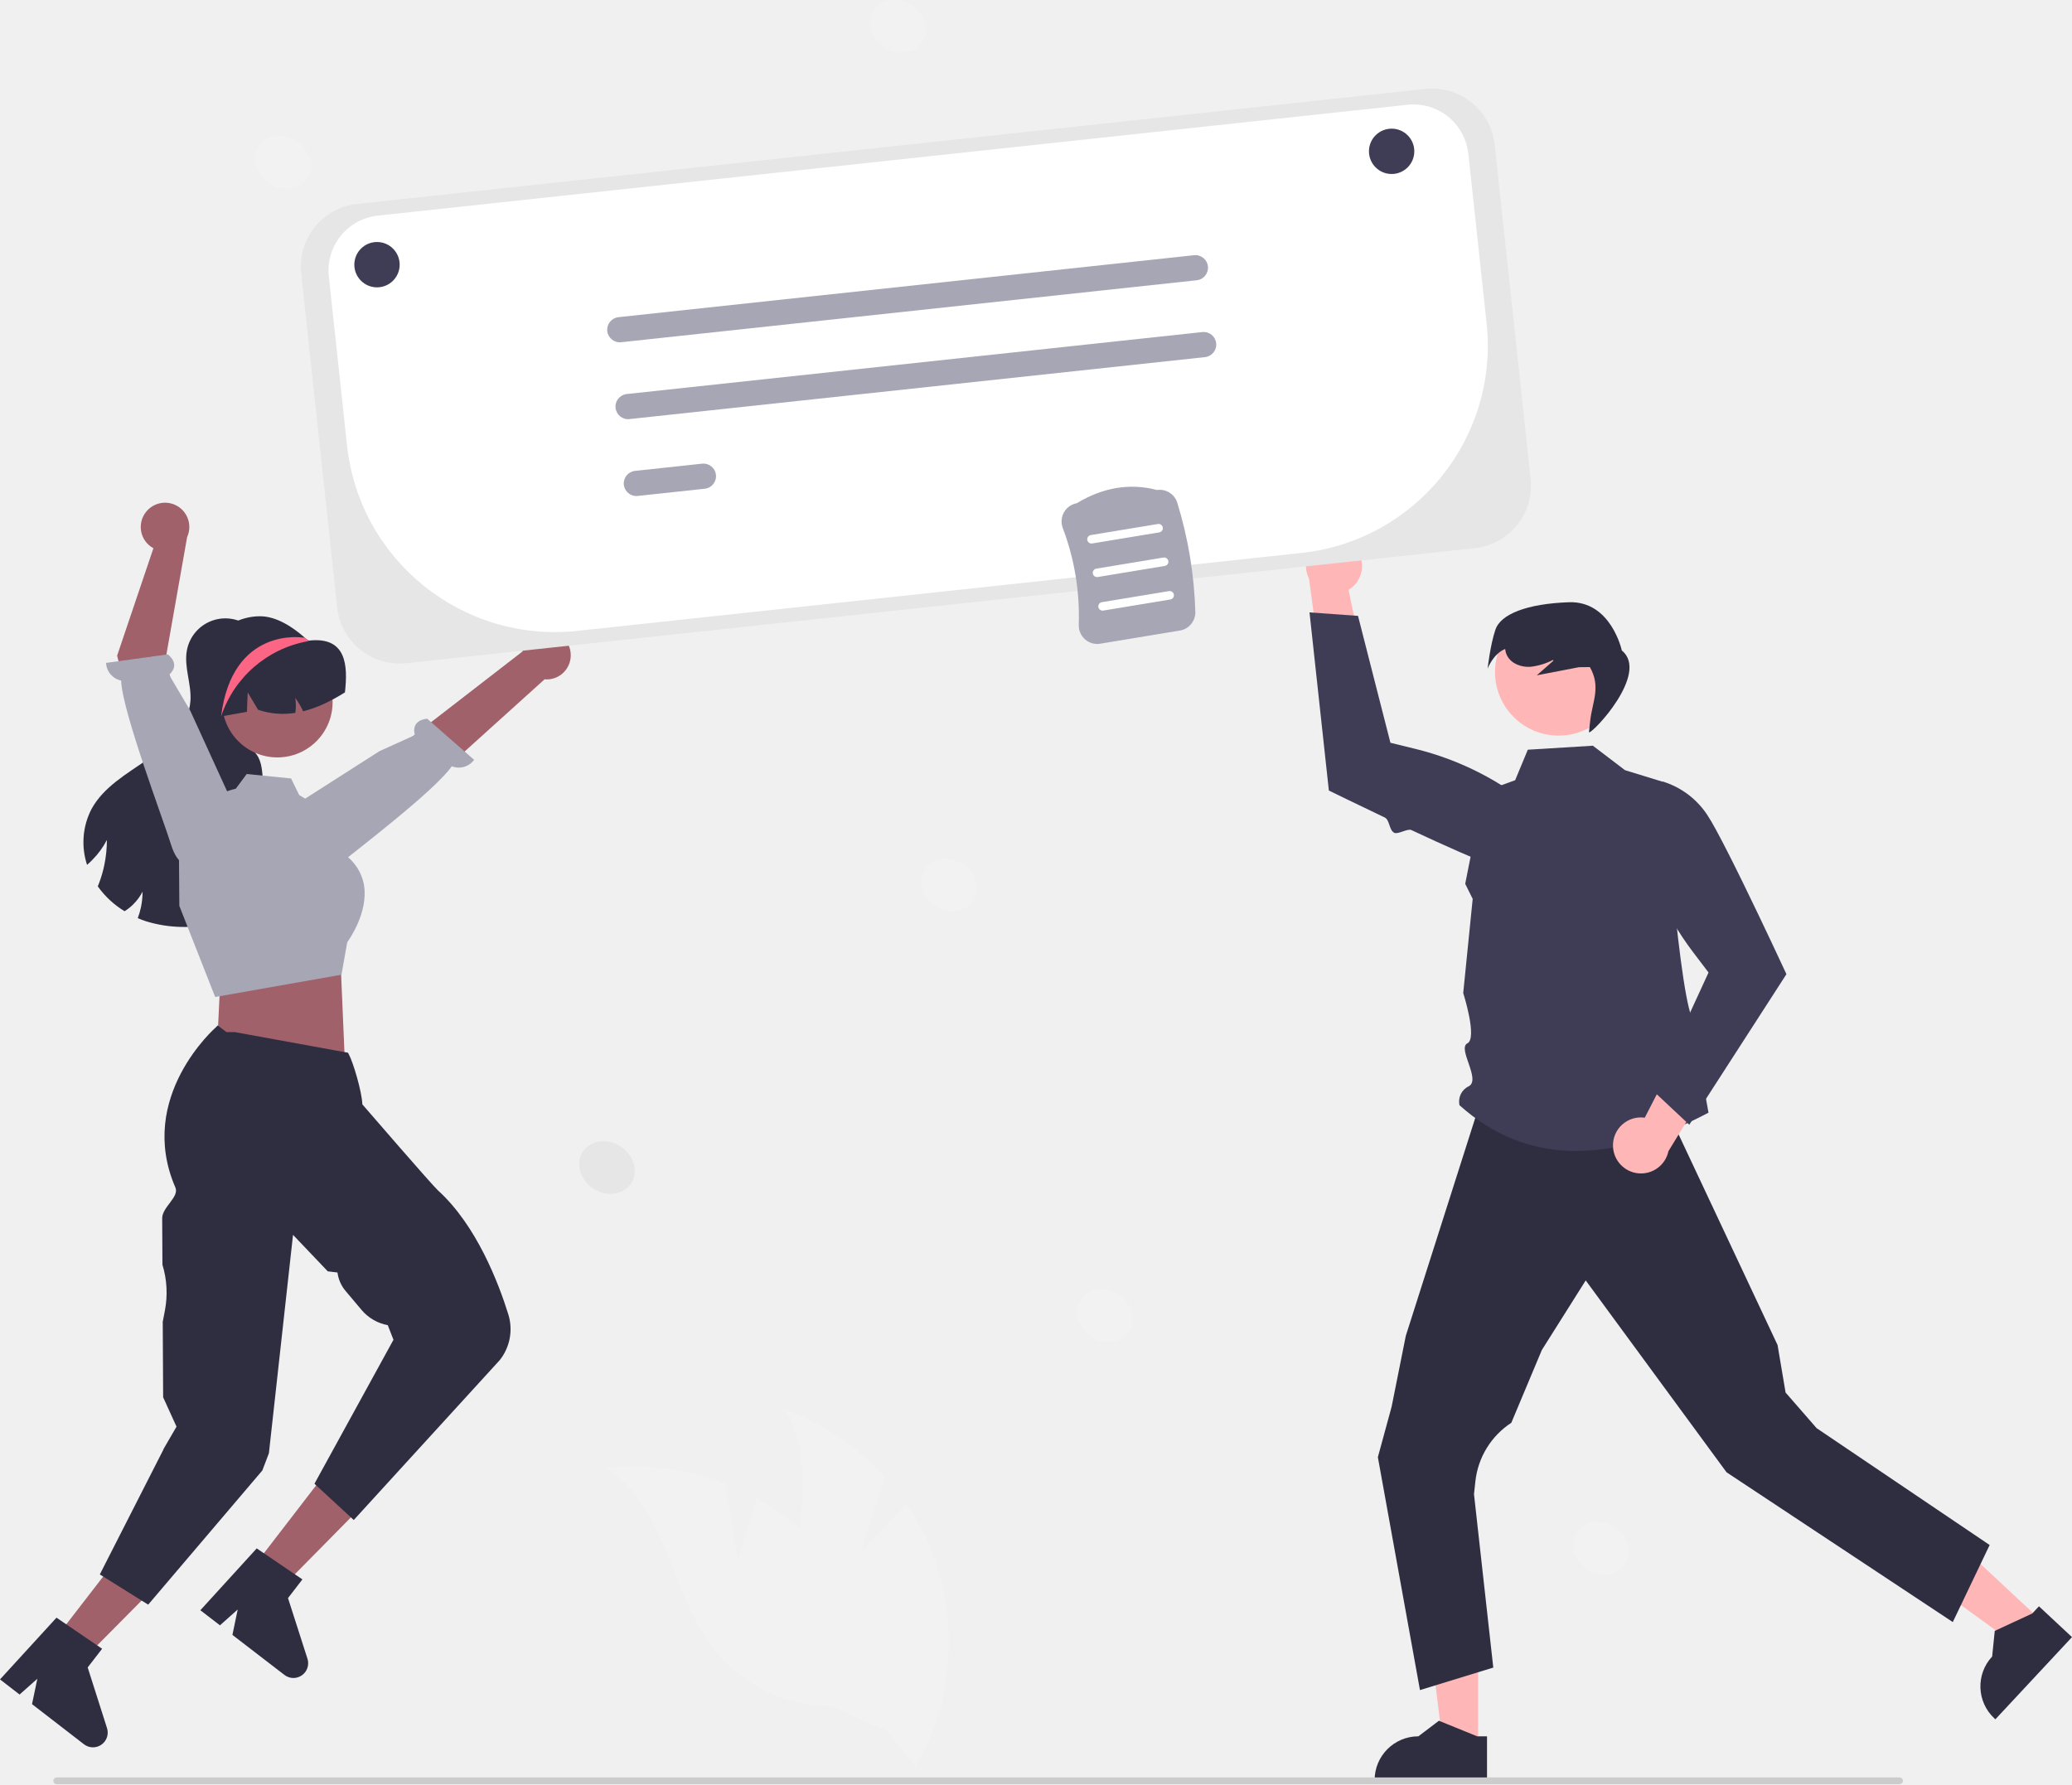
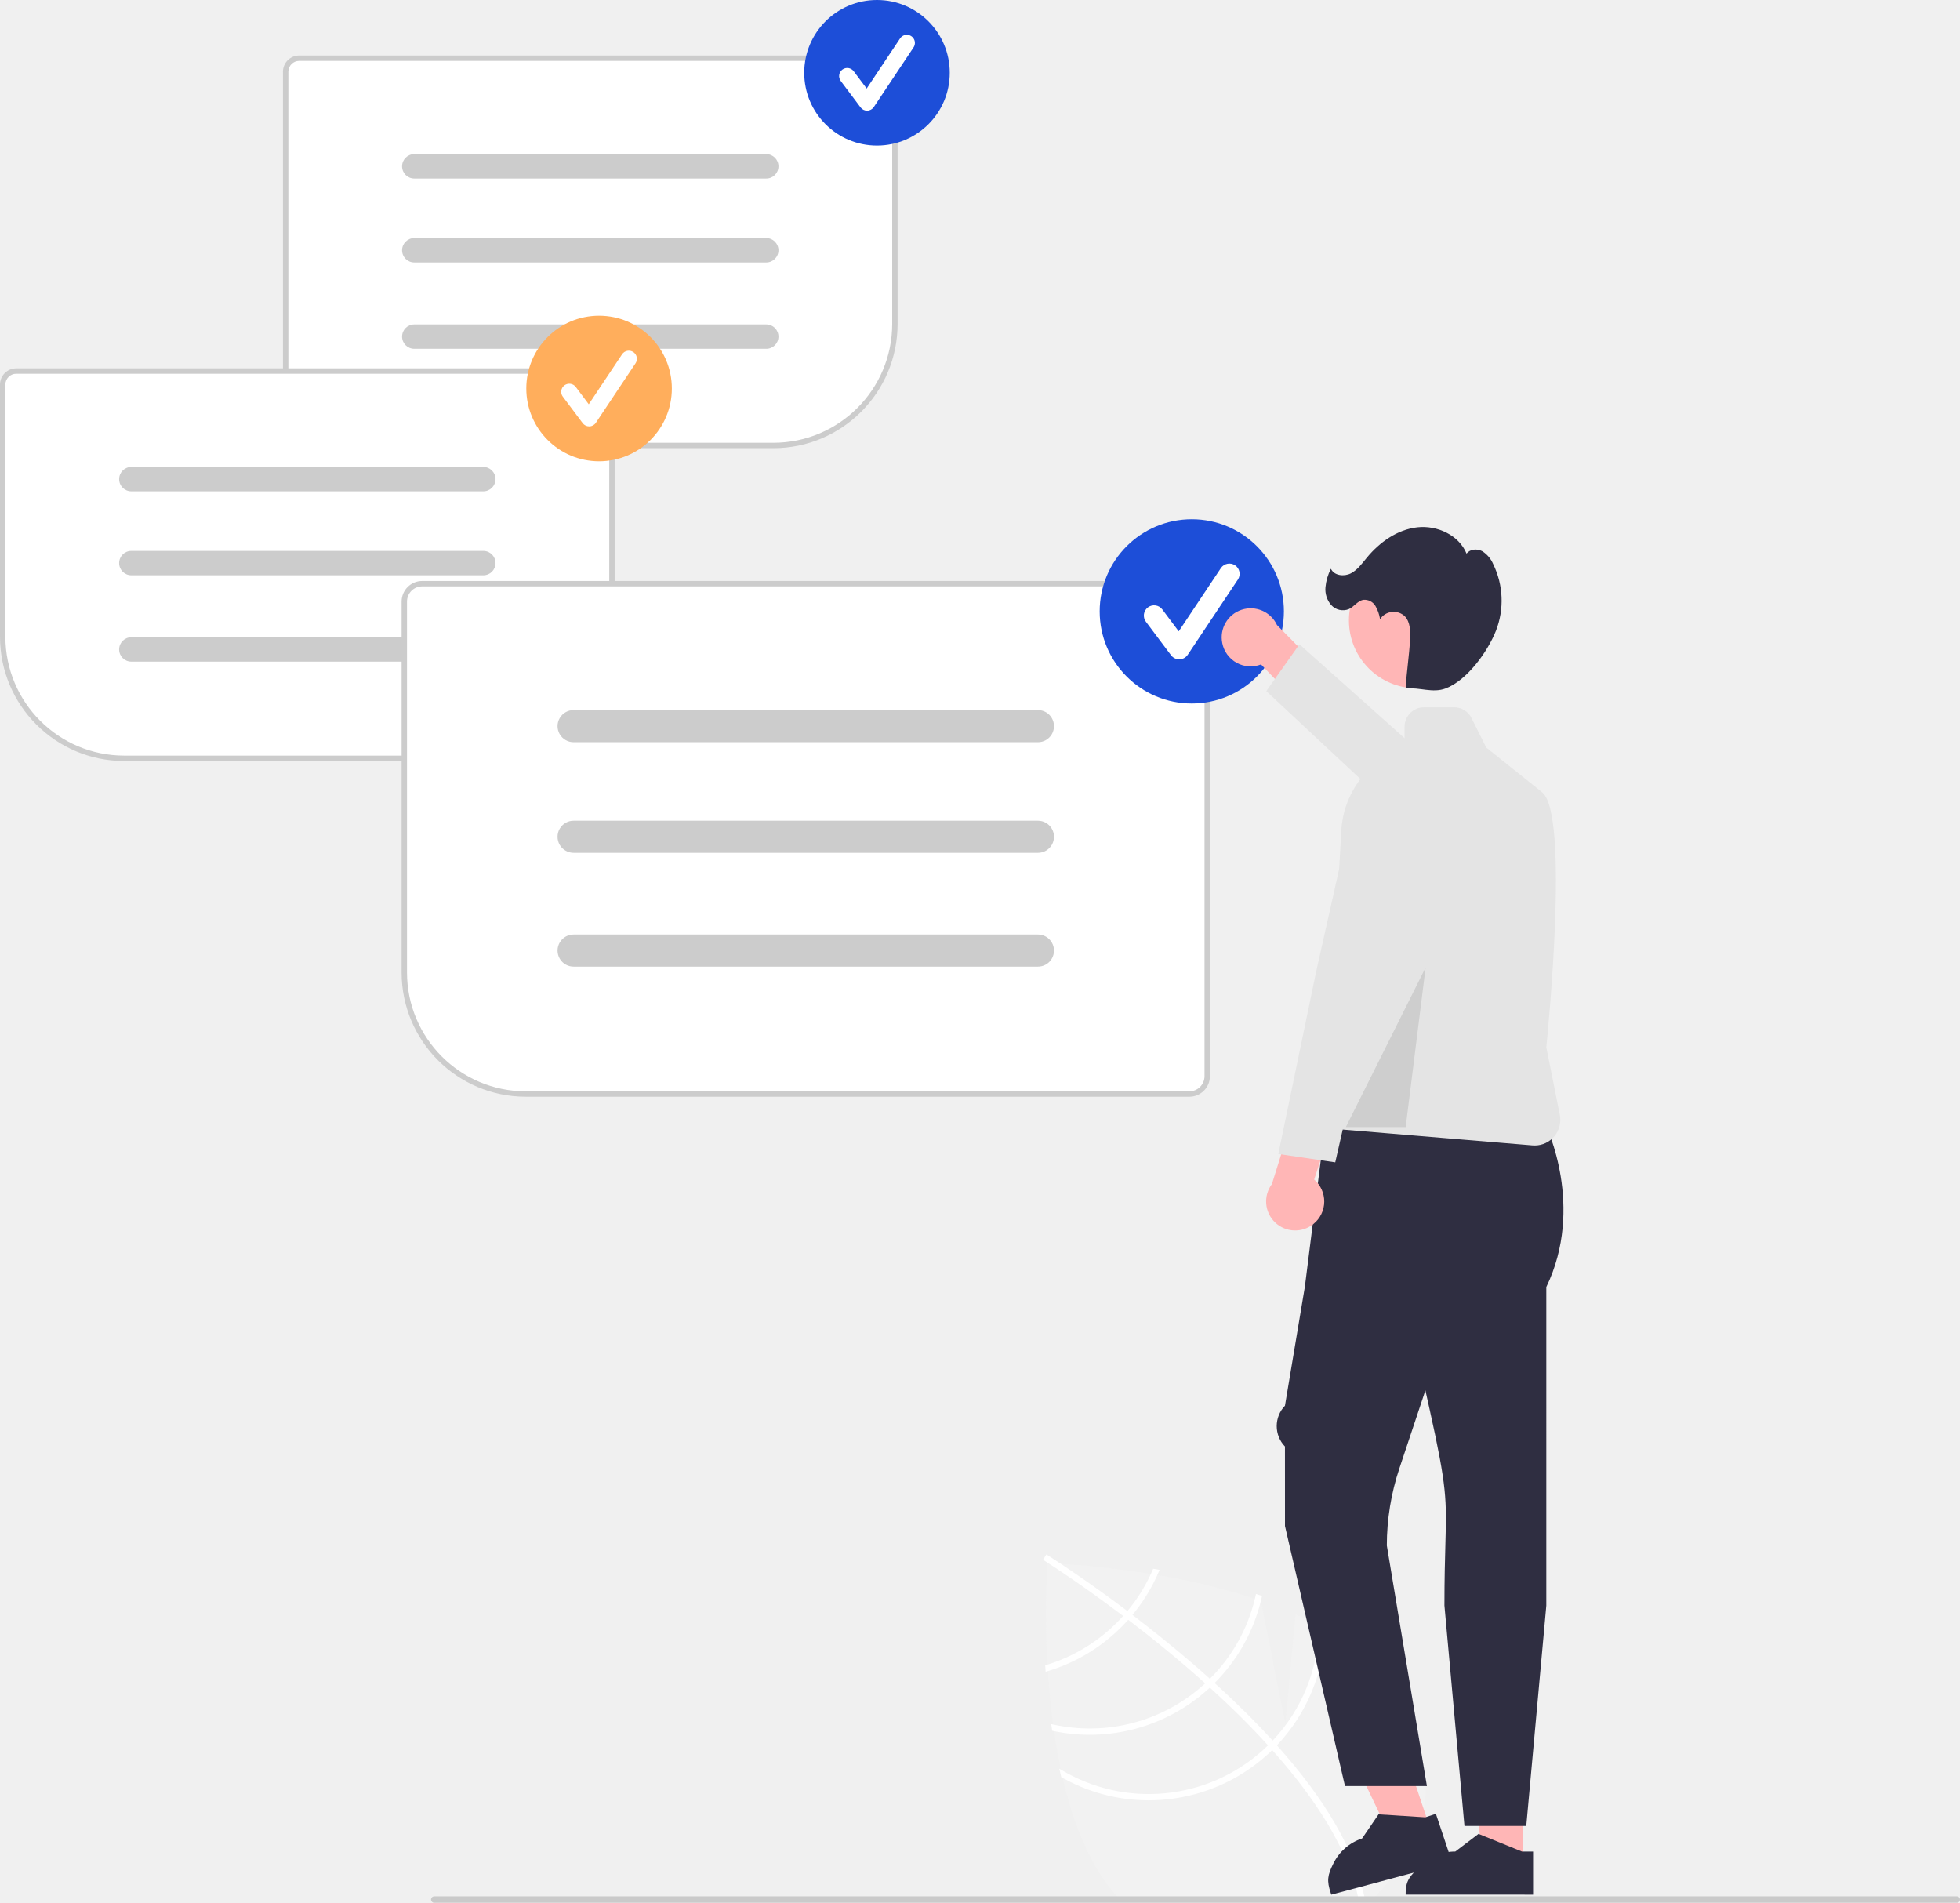
- <svg xmlns="http://www.w3.org/2000/svg" data-name="Layer 1" width="731.077" height="629.614" viewBox="0 0 731.077 629.614">
-   <path d="M538.567,682.174l7.985-26.005A87.77,87.77,0,0,0,511.468,632.663c13.124,21.743.407,50.108,5.706,74.946a52.794,52.794,0,0,0,28.277,35.978l12.117,15.014a88.466,88.466,0,0,0,6.502-73.787,85.453,85.453,0,0,0-9.894-19.018C546.976,674.261,538.567,682.174,538.567,682.174Z" transform="translate(-234.4615 -135.193)" fill="#f2f2f2" />
-   <path d="M494.662,685.496,490.211,658.66a87.77,87.77,0,0,0-41.885-5.392c21.444,13.608,22.711,44.667,38.532,64.535A52.794,52.794,0,0,0,528.213,737.394l17.541,8.034a88.466,88.466,0,0,0-27.088-68.942,85.453,85.453,0,0,0-17.337-12.609C498.659,674.664,494.662,685.496,494.662,685.496Z" transform="translate(-234.4615 -135.193)" fill="#f2f2f2" />
-   <polygon points="521.537 616.734 509.237 616.733 503.386 569.293 521.539 569.294 521.537 616.734" fill="#ffb6b6" />
-   <path d="M759.135,763.849l-39.658-.001v-.502a15.437,15.437,0,0,1,15.436-15.436h.001l7.244-5.496,13.516,5.497,3.462 0Z" transform="translate(-234.4615 -135.193)" fill="#2f2e41" />
-   <polygon points="720.217 571.872 711.831 580.869 673.137 552.804 685.514 539.526 720.217 571.872" fill="#ffb6b6" />
-   <path d="M965.538,712.899l-27.04,29.01-.367-.342a15.437,15.437,0,0,1-.768-21.816l.001-.001.919-9.046,13.236-6.14,2.36-2.532Z" transform="translate(-234.4615 -135.193)" fill="#2f2e41" />
-   <path d="M936.479,680.403l-13,27.189L843.65,654.738l-11.613-15.823-38.079-51.882-15.479,24.561-10.771,25.675,0,0a28.302,28.302,0,0,0-12.675,20.654l-.493,4.546,6.806,61.182-25.868,7.943-14.856-82.19,4.856-17.81,5-25,25.174-79h67.364l38.638,82.242,2.824,16.758,10.955,12.573Z" transform="translate(-234.4615 -135.193)" fill="#2f2e41" />
-   <path d="M796.483,398.341l11.34,8.635,13.676,4.203s5.654,79.528,10.748,84.623.5,5.231,1.524,11.849,3.512,20.184,3.512,20.184c-34.387,18.203-64.032,18.691-87.845-2.609a5.931,5.931,0,0,1,3.236-6.695c4.432-2.352-4.086-13.328-.464-15.163s-1.472-17.755-1.472-17.755l3.342-33.216-2.64-5.31,6.443-32.489,11.18-4.083,4.466-10.76Z" transform="translate(-234.4615 -135.193)" fill="#3f3d56" />
-   <path d="M803.587,539.69a9.83,9.83,0,0,1,11.207-10.08l15.982-31.064,8.904,15.82L823.139,541.439a9.884,9.884,0,0,1-19.551-1.749Z" transform="translate(-234.4615 -135.193)" fill="#ffb6b6" />
-   <path d="M830.502,532.091l34.278-53.127-.113-.244c-.129-.28-7.892-17.045-15.413-32.4-1.158-2.365-2.311-4.696-3.429-6.928q-.724-1.445-1.426-2.83c-3.159-6.228-5.919-11.375-7.566-13.82a29.015,29.015,0,0,0-15.375-11.664l-.159-.041-.151.063a14.724,14.724,0,0,0-8.763,16.198,104.296,104.296,0,0,0,19.353,43.755l5.557,7.325-19.312,41.985Z" transform="translate(-234.4615 -135.193)" fill="#3f3d56" />
-   <path d="M712.628,328.445a9.83,9.83,0,0,1-2.359,14.888l7.146,34.195-16.879-6.683-4.198-31.448A9.884,9.884,0,0,1,712.628,328.445Z" transform="translate(-234.4615 -135.193)" fill="#ffb6b6" />
-   <path d="M696.505,351.296l6.826,62.857.242.119c.199.098,8.847,4.339,19.461,9.391,1.791.852,1.534,4.543,3.405,5.426,1.289.608,4.693-1.597,5.996-.988,11.602,5.426,23.334,10.702,28.01,12.131a29.015,29.015,0,0,0,19.289-.621l.149-.068.078-.144a14.724,14.724,0,0,0-3.392-18.101A104.296,104.296,0,0,0,733.982,399.492l-8.929-2.191-11.436-44.776Z" transform="translate(-234.4615 -135.193)" fill="#3f3d56" />
-   <circle cx="549.931" cy="237.156" r="22.431" fill="#ffb6b6" />
-   <path d="M762.123,357.318c1.845-5.367,11.027-9.089,25.914-9.606S806.699,364.738,806.699,364.738c9.938,8.062-10.612,29.645-11.606,28.868l.447-4.055c.74-6.717,3.885-11.958-.115-18.958l-3.841.044q-7.441,1.431-14.882,2.862l5.873-5.171-.166-.256a22.726,22.726,0,0,1-8.017,2.434c-3.157.186-6.607-1.071-8.119-3.848a6.466,6.466,0,0,1-.725-2.46c-4.257,1.701-6.203,6.948-6.203,6.948S760.278,362.685,762.123,357.318Z" transform="translate(-234.4615 -135.193)" fill="#2f2e41" />
-   <path d="M324.835,358.664a12.015,12.015,0,0,0-.981-1.099c.085-.117.171-.245.256-.363Z" transform="translate(-234.4615 -135.193)" fill="#2f2e41" />
-   <path d="M329.197,448.88c-3.669,6.517-10.997,10.154-18.261,11.936a45.628,45.628,0,0,1-24.821-.48c-1.024-.331-2.048-.715-3.04-1.141a26.191,26.191,0,0,0,1.131-3.893,26.702,26.702,0,0,0,.555-5.45,17.207,17.207,0,0,1-3.104,4.277,15.695,15.695,0,0,1-3.253,2.613,31.947,31.947,0,0,1-9.44-8.768c.16-.395.32-.789.469-1.184a42.552,42.552,0,0,0,1.835-6.336,43.324,43.324,0,0,0,.907-8.864,27.851,27.851,0,0,1-5.056,6.954,22.669,22.669,0,0,1-1.941,1.845,25.523,25.523,0,0,1,1.536-19.637c4.224-7.808,12.416-12.448,19.711-17.493,7.306-5.045,14.613-11.872,15.231-20.735.416-5.984-2.357-11.978-1.248-17.866a13.804,13.804,0,0,1,23.445-7.093c-4.139,5.866-8.256,11.936-9.93,18.911-1.707,7.104-.309,15.434,5.291,20.138,1.92,1.621,4.277,2.773,5.76,4.8,1.973,2.688,1.984,6.272,2.304,9.578.64,6.432,2.741,12.618,3.872,18.986C332.291,436.336,332.355,443.237,329.197,448.88Z" transform="translate(-234.4615 -135.193)" fill="#2f2e41" />
-   <polygon points="19.519 578.195 29.254 585.716 62.898 551.747 48.53 540.646 19.519 578.195" fill="#a0616a" />
-   <path d="M254.395,706.039l16.098,10.972-5.094,6.593,6.823,21.409a5.204,5.204,0,0,1-8.141,5.699l-18.32-14.156,1.881-8.961-6.272,5.569-6.907-5.337Z" transform="translate(-234.4615 -135.193)" fill="#2f2e41" />
-   <path d="M303.369,377.614a23.236,23.236,0,1,0,39.966-16.117l-.112-.111c-.186-.195-.372-.39-.567-.576a.009.009,0,0,1-.009-.009c-.242-.223-.483-.446-.734-.66-4.09-3.588-9.837-7.482-15.702-7.482C313.375,352.659,303.369,364.778,303.369,377.614Z" transform="translate(-234.4615 -135.193)" fill="#2f2e41" />
-   <path d="M435.811,365.681a8.511,8.511,0,0,1-9.217,9.24l-57.538,51.951-9.902-15.638,59.672-46.149a8.557,8.557,0,0,1,16.985.596Z" transform="translate(-234.4615 -135.193)" fill="#a0616a" />
-   <path d="M344.465,442.554s2.141,3.954,9.454-2.151c5.854-4.888,33.903-26.107,39.945-34.803a6.686,6.686,0,0,0,7.872-2.286L385.18,388.814c-4.954.57-4.847,3.898-4.332,5.787l-12.489,5.658-32.25,20.61,6.756,18.854Z" transform="translate(-234.4615 -135.193)" fill="#a6a6b5" />
-   <polygon points="78.761 343.789 77.555 349.532 76.531 370.716 121.615 373.194 120.215 340.612 115.845 333.432 78.761 343.789" fill="#a0616a" />
-   <circle cx="97.868" cy="247.797" r="19.484" fill="#a0616a" />
-   <path d="M297.738,454.858l-.12-16.196a25.776,25.776,0,0,1,19.962-25.124l.074-.017,3.853-5.191,15.653,1.566,2.869,5.864,11.343,6.754,4.367,14.039a16.602,16.602,0,0,1,7.174,11.119c1.483,9.471-5.148,18.946-5.937,20.033l-2.032,11.446-44.21,7.801-.359.045Z" transform="translate(-234.4615 -135.193)" fill="#a6a6b5" />
-   <path d="M356.173,379.517a66.428,66.428,0,0,1-7.061,3.893,40.632,40.632,0,0,1-7.701,2.784,26.617,26.617,0,0,0-2.773-4.725,17.184,17.184,0,0,1,.021,5.28,27.507,27.507,0,0,1-13.13-1.077l-3.669-6.154-.277,6.869c-3.04.555-6.069,1.077-9.109,1.621-.181.021-.363.064-.533.096-1.888-8.512.789-17.887,6.741-23.562a21.445,21.445,0,0,1,22.527-4.373c.48.192.971.405,1.44.629a.01.01,0,0,0,.011.011c.277.139.512.469.821.437C356.791,359.762,357.218,370.087,356.173,379.517Z" transform="translate(-234.4615 -135.193)" fill="#2f2e41" />
-   <polygon points="89.297 553.071 99.047 560.572 132.623 526.535 118.233 515.464 89.297 553.071" fill="#a0616a" />
-   <path d="M325.042,681.594,341.162,692.533l-5.081,6.603,6.866,21.395a5.204,5.204,0,0,1-8.129,5.715l-18.349-14.119,1.863-8.965-6.261,5.581-6.918-5.323Z" transform="translate(-234.4615 -135.193)" fill="#2f2e41" />
-   <path d="M292.12,646.722l-0-.127,4.621-7.963-4.718-10.365-.142-26.631.765-3.998a33.632,33.632,0,0,0-.872-16.158l0,0-.086-16.21c-.166-4.061,6.125-7.632,4.658-11.018-13.866-31.999,14.16-56.41,14.349-56.606l.573-.595,3.107,2.354,2.958.004,39.912,7.273.288.537c1.57,2.944,4.599,13.093,4.779,17.686,1.989,2.303,24.647,28.521,26.661,30.343,13.611,12.315,21.404,32.698,24.837,43.753a17.555,17.555,0,0,1-3.006,16.143L359.276,671.582l-13.866-12.8,27.881-50.805-2.01-5.155a15.843,15.843,0,0,1-9.237-5.366l-5.646-6.701a12.529,12.529,0,0,1-2.86-6.517l-3.424-.412L337.851,570.95l-8.508,77.052-2.313,6.087-40.284,47.359L269.679,690.781Z" transform="translate(-234.4615 -135.193)" fill="#2f2e41" />
-   <path d="M285.968,315.87a8.511,8.511,0,0,0,2.623,12.785l-12.809,37.922,10.46,40.187,16.866-7.625-10.408-30.312,7.787-44.122a8.557,8.557,0,0,0-14.519-8.835Z" transform="translate(-234.4615 -135.193)" fill="#a0616a" />
-   <path d="M301.407,439.876s-3.961,2.127-6.716-6.992c-2.206-7.301-17.216-46.94-17.486-57.526a6.686,6.686,0,0,1-5.321-6.236l21.8-3.017c3.825,3.198,1.908,5.92.439,7.215l7.425,12.577,15.519,33.953L304.297,438.389Z" transform="translate(-234.4615 -135.193)" fill="#a6a6b5" />
-   <path d="M312.468,388.005A39.634,39.634,0,0,1,342.982,361.488c.028-.009.121-.046.242-.102.074-.047.167-.093.26-.139-.279-.158-.548-.297-.827-.437a.009.009,0,0,1-.009-.009c-.242-.223-.483-.446-.734-.66l-.706.028S316.381,356.237,312.468,388.005Z" transform="translate(-234.4615 -135.193)" fill="#fd6584" />
-   <ellipse cx="624.318" cy="599.483" rx="8.857" ry="10.195" transform="translate(-455.0757 652.0179) rotate(-56.36398)" fill="#f2f2f2" />
-   <ellipse cx="569.318" cy="447.483" rx="8.857" ry="10.195" transform="translate(-353.0592 538.4215) rotate(-56.36398)" fill="#f2f2f2" />
-   <ellipse cx="799.318" cy="681.483" rx="8.857" ry="10.195" transform="translate(-445.2818 834.2972) rotate(-56.36398)" fill="#f2f2f2" />
-   <ellipse cx="334.318" cy="192.483" rx="8.857" ry="10.195" transform="translate(-245.583 229.0152) rotate(-56.36398)" fill="#f2f2f2" />
-   <ellipse cx="551.318" cy="144.483" rx="8.857" ry="10.195" transform="translate(-108.8191 388.2715) rotate(-56.36398)" fill="#f2f2f2" />
-   <ellipse cx="448.618" cy="547.197" rx="8.857" ry="10.195" transform="translate(-489.9215 482.4108) rotate(-56.36398)" fill="#e6e6e6" />
-   <path d="M904.729,764.807h-650.294a1.191,1.191,0,0,1,0-2.381h650.294a1.191,1.191,0,0,1,0,2.381Z" transform="translate(-234.4615 -135.193)" fill="#ccc" />
-   <path d="M375.47,369.355a22.24,22.24,0,0,1-22.045-19.831L340.73,231.618a22.23,22.23,0,0,1,19.701-24.455l376.954-40.588a22.23,22.23,0,0,1,24.456,19.7L774.536,304.181a22.231,22.231,0,0,1-19.701,24.456l-.054-.497.054.497L377.881,369.225A22.494,22.494,0,0,1,375.47,369.355Z" transform="translate(-234.4615 -135.193)" fill="#e6e6e6" />
-   <path d="M733.233,172.048a19.852,19.852,0,0,0-2.12.114L367.749,211.287a19.459,19.459,0,0,0-17.264,21.431l6.419,59.615a73.811,73.811,0,0,0,81.29,65.486L693.699,330.308A73.587,73.587,0,0,0,758.986,249.265l-6.443-59.838a19.463,19.463,0,0,0-19.31-17.378Z" transform="translate(-234.4615 -135.193)" fill="#fff" />
-   <path d="M656.714,234.09l-203.088,21.867a4.444,4.444,0,1,1-.952-8.838l203.088-21.867a4.444,4.444,0,1,1,.952,8.838Z" transform="translate(-234.4615 -135.193)" fill="#a6a6b5" />
-   <path d="M659.634,261.213l-203.088,21.867a4.444,4.444,0,0,1-.952-8.838l203.088-21.867a4.444,4.444,0,0,1,.952,8.838Z" transform="translate(-234.4615 -135.193)" fill="#a6a6b5" />
-   <path d="M483.133,307.654l-23.667,2.548a4.444,4.444,0,0,1-.952-8.838l23.667-2.548a4.444,4.444,0,1,1,.952,8.838Z" transform="translate(-234.4615 -135.193)" fill="#a6a6b5" />
-   <circle cx="133.018" cy="93.4" r="8" fill="#3f3d56" />
-   <circle cx="491.018" cy="53.4" r="8" fill="#3f3d56" />
-   <path d="M617.323,360.829a6.587,6.587,0,0,1-2.236-5.196,87.659,87.659,0,0,0-5.63-34.077,6.587,6.587,0,0,1,.446-5.639,6.439,6.439,0,0,1,4.449-3.13c9.299-5.611,18.831-7.187,28.338-4.681a6.515,6.515,0,0,1,7.163,4.491,144.983,144.983,0,0,1,6.365,38.525,6.514,6.514,0,0,1-5.446,6.575l-28.133,4.648A6.438,6.438,0,0,1,617.323,360.829Z" transform="translate(-234.4615 -135.193)" fill="#a6a6b5" />
-   <path d="M619.821,326.974l23.679-3.912a1.5,1.5,0,1,0-.489-2.96l-23.679,3.912a1.5,1.5,0,0,0,.489,2.96Z" transform="translate(-234.4615 -135.193)" fill="#fff" />
-   <path d="M621.777,338.813l23.679-3.912a1.5,1.5,0,0,0-.489-2.96l-23.679,3.912a1.5,1.5,0,1,0,.489,2.96Z" transform="translate(-234.4615 -135.193)" fill="#fff" />
-   <path d="M623.733,350.653l23.679-3.912a1.5,1.5,0,0,0-.489-2.96l-23.679,3.912a1.5,1.5,0,1,0,.489,2.96Z" transform="translate(-234.4615 -135.193)" fill="#fff" />
+ <svg xmlns="http://www.w3.org/2000/svg" data-name="Layer 1" width="726.423" height="705.12" viewBox="0 0 726.423 705.12">
+   <path d="M745.618,799.922c-.76.8-1.55,1.59-2.35,2.38H652.047c-.75-.77-1.49-1.56-2.23-2.38-.03-.03-.06-.07-.09-.1-9.91-10.98-16.15-26.94-20.04-43.77-.25-1.02-.47-2.05-.69-3.09-1.02-4.73-1.85-9.51-2.53-14.25-.12-.82-.24-1.64-.34-2.46-.92-6.81-1.54-13.51-1.94-19.8-.05-.81-.1-1.6-.15-2.39a324.829,324.829,0,0,1-.02-37.6s.12,0,.35.01c.67.03,2.28.1,4.65.24,6.53.4,18.85,1.4,33.34,3.76.79.13,1.59.27,2.39.41a252.149,252.149,0,0,1,36.17,8.76c.74.25,1.47.5,2.21.75l.01.05,9.07,45.51,3.76-40.51c2.99,1.35,5.9,2.79,8.69,4.33.78.43,1.54.86,2.29,1.3a72.111,72.111,0,0,1,17.17,13.54C773.868,747.582,767.497,777.052,745.618,799.922Z" transform="translate(-235.8247 -97.18208)" fill="#f2f2f2" />
+   <path d="M707.497,742.215l1.581,1.752c18.279,20.458,29.188,39.448,32.549,56.719.053.251.09.501.144.752l-1.169.222-1.127.199c-3.43-18.83-16.201-38.296-32.14-56.144-.508-.58-1.024-1.169-1.557-1.742-6.814-7.496-14.14-14.687-21.548-21.411-.569-.525-1.154-1.052-1.739-1.578-9.824-8.825-19.707-16.808-28.521-23.538-.621-.478-1.25-.949-1.872-1.411-14.965-11.329-26.577-18.839-29.165-20.485-.312-.206-.489-.315-.529-.341l.613-.978.001-.017.621-.986c.04.027.634.388,1.706,1.088,4.028,2.597,14.856,9.744,28.326,19.905.605.461,1.235.932,1.855,1.41,7.158,5.454,14.988,11.703,22.894,18.543q2.983,2.572,5.818,5.137c.594.518,1.179,1.045,1.748,1.57Q698,731.781,707.497,742.215Z" transform="translate(-235.8247 -97.18208)" fill="#fff" />
+   <path d="M663.218,678.532c-.27.65-.56,1.3-.86,1.94a62.382,62.382,0,0,1-8.69,13.75c-.51.6-1.03,1.21-1.57,1.81q-2.19,2.415-4.66,4.67a62.595,62.595,0,0,1-23.4,13.36c-.28.09-.55.18-.83.26.05.79.1,1.57.15,2.38.28-.08.55-.16.83-.25a64.849,64.849,0,0,0,24.81-14.02,66.938,66.938,0,0,0,4.97-4.99c.54-.59,1.06-1.2,1.56-1.81a64.419,64.419,0,0,0,9.22-14.75c.28-.64.56-1.28.83-1.93C664.778,678.812,663.988,678.672,663.218,678.532Z" transform="translate(-235.8247 -97.18208)" fill="#fff" />
+   <path d="M701.328,687.872c-.12.59-.26,1.18-.41,1.77a62.564,62.564,0,0,1-16.68,29.67c-.57.57-1.15,1.13-1.75,1.67-.17.17-.36.35-.54.51a63.024,63.024,0,0,1-55.82,14.76c-.23-.04-.47-.1-.7-.15.12.82.23,1.65.36,2.47.23.05.45.1.68.14a65.359,65.359,0,0,0,57.04-15.49c.24-.22.49-.43.72-.66.6-.56,1.18-1.12,1.76-1.68a65.028,65.028,0,0,0,17.15-30.44q.225-.9.42-1.8C702.817,688.382,702.078,688.122,701.328,687.872Z" transform="translate(-235.8247 -97.18208)" fill="#fff" />
+   <path d="M724.658,698.082c.01.56.01,1.13,0,1.69a62.703,62.703,0,0,1-17.16,42.44c-.56.6-1.14,1.18-1.72,1.76-.63.61-1.26,1.22-1.91,1.8a63.162,63.162,0,0,1-74.87,7.19,6.713,6.713,0,0,1-.58-.34c.24,1.06.48,2.1.74,3.14.18.1.35.2.53.29a65.505,65.505,0,0,0,75.74-8.54c.65-.59,1.3-1.18,1.91-1.8.6-.57,1.17-1.15,1.74-1.75a65.251,65.251,0,0,0,17.87-42.89q.03-.81.03-1.62C726.218,698.982,725.437,698.532,724.658,698.082Z" transform="translate(-235.8247 -97.18208)" fill="#fff" />
+   <path d="M522.492,262.76H346.707a5.524,5.524,0,0,1-5.518-5.518V123.768a5.524,5.524,0,0,1,5.518-5.518H562.475a5.524,5.524,0,0,1,5.518,5.518v93.493A45.551,45.551,0,0,1,522.492,262.76Z" transform="translate(-235.8247 -97.18208)" fill="#fff" />
+   <path d="M522.492,263.26H346.707a6.025,6.025,0,0,1-6.018-6.018V123.768a6.025,6.025,0,0,1,6.018-6.018H562.475a6.024,6.024,0,0,1,6.018,6.018v93.493A46.052,46.052,0,0,1,522.492,263.26ZM346.707,119.75a4.023,4.023,0,0,0-4.018,4.018v133.475a4.022,4.022,0,0,0,4.018,4.018H522.492a44.05,44.05,0,0,0,44-44V123.768a4.023,4.023,0,0,0-4.018-4.018Z" transform="translate(-235.8247 -97.18208)" fill="#ccc" />
+   <path d="M519.823,163.327H389.358a4.516,4.516,0,0,1,0-9.032H519.823a4.516,4.516,0,0,1,0,9.032Z" transform="translate(-235.8247 -97.18208)" fill="#ccc" />
+   <path d="M519.823,194.437H389.358a4.516,4.516,0,0,1,0-9.032H519.823a4.516,4.516,0,1,1,0,9.032Z" transform="translate(-235.8247 -97.18208)" fill="#ccc" />
+   <path d="M519.823,226.437H389.358a4.516,4.516,0,0,1,0-9.032H519.823a4.516,4.516,0,1,1,0,9.032Z" transform="translate(-235.8247 -97.18208)" fill="#ccc" />
+   <circle cx="325.03" cy="26.968" r="26.969" fill="#1d4ed8" />
+   <path d="M557.176,138.186a2.999,2.999,0,0,1-2.4-1.2l-7.357-9.81a3,3,0,1,1,4.8-3.6l4.813,6.417,12.363-18.544a3,3,0,1,1,4.992,3.328L559.672,136.851a3.001,3.001,0,0,1-2.413,1.335C557.231,138.186,557.203,138.186,557.176,138.186Z" transform="translate(-235.8247 -97.18208)" fill="#fff" />
+   <path d="M457.61,378.689H281.825a45.551,45.551,0,0,1-45.5-45.5V239.696a5.525,5.525,0,0,1,5.518-5.518H457.61a5.525,5.525,0,0,1,5.518,5.518v133.475A5.525,5.525,0,0,1,457.61,378.689Z" transform="translate(-235.8247 -97.18208)" fill="#fff" />
+   <path d="M457.61,379.189H281.825a46.052,46.052,0,0,1-46-46V239.696a6.025,6.025,0,0,1,6.018-6.018H457.61a6.025,6.025,0,0,1,6.018,6.018v133.475A6.025,6.025,0,0,1,457.61,379.189ZM241.843,235.678a4.023,4.023,0,0,0-4.018,4.018v93.493a44.05,44.05,0,0,0,44,44H457.61a4.023,4.023,0,0,0,4.018-4.018V239.696a4.023,4.023,0,0,0-4.018-4.018Z" transform="translate(-235.8247 -97.18208)" fill="#ccc" />
+   <path d="M414.959,279.255H284.494a4.516,4.516,0,1,1,0-9.032H414.959a4.516,4.516,0,1,1,0,9.032Z" transform="translate(-235.8247 -97.18208)" fill="#ccc" />
+   <path d="M414.959,310.366H284.494a4.516,4.516,0,0,1,0-9.032H414.959a4.516,4.516,0,1,1,0,9.032Z" transform="translate(-235.8247 -97.18208)" fill="#ccc" />
+   <path d="M414.959,342.366H284.494a4.516,4.516,0,0,1,0-9.032H414.959a4.516,4.516,0,1,1,0,9.032Z" transform="translate(-235.8247 -97.18208)" fill="#ccc" />
+   <circle cx="222.03" cy="143.969" r="26.969" fill="#ffae5c" />
+   <path d="M454.176,255.186a2.999,2.999,0,0,1-2.4-1.2l-7.357-9.81a3,3,0,1,1,4.8-3.6l4.813,6.417,12.363-18.544a3,3,0,0,1,4.992,3.328L456.672,253.851a3.001,3.001,0,0,1-2.413,1.335C454.231,255.186,454.203,255.186,454.176,255.186Z" transform="translate(-235.8247 -97.18208)" fill="#fff" />
+   <path d="M676.635,503.103H430.671a45.551,45.551,0,0,1-45.5-45.5V320.089a7.121,7.121,0,0,1,7.113-7.113H676.635a7.121,7.121,0,0,1,7.112,7.113V495.989A7.121,7.121,0,0,1,676.635,503.103Z" transform="translate(-235.8247 -97.18208)" fill="#fff" />
+   <path d="M676.635,503.603H430.671a46.052,46.052,0,0,1-46-46V320.089a7.621,7.621,0,0,1,7.613-7.613H676.635a7.621,7.621,0,0,1,7.612,7.613V495.989A7.621,7.621,0,0,1,676.635,503.603ZM392.284,314.476a5.619,5.619,0,0,0-5.613,5.613V457.603a44.05,44.05,0,0,0,44,44H676.635a5.619,5.619,0,0,0,5.612-5.613V320.089a5.619,5.619,0,0,0-5.612-5.613Z" transform="translate(-235.8247 -97.18208)" fill="#ccc" />
+   <path d="M620.426,372.222H448.492a5.952,5.952,0,1,1,0-11.903H620.426a5.952,5.952,0,1,1,0,11.903Z" transform="translate(-235.8247 -97.18208)" fill="#ccc" />
+   <path d="M620.426,413.221H448.492a5.952,5.952,0,1,1,0-11.903H620.426a5.952,5.952,0,1,1,0,11.903Z" transform="translate(-235.8247 -97.18208)" fill="#ccc" />
+   <path d="M620.426,455.393H448.492a5.952,5.952,0,1,1,0-11.903H620.426a5.952,5.952,0,1,1,0,11.903Z" transform="translate(-235.8247 -97.18208)" fill="#ccc" />
+   <circle cx="441.703" cy="226.559" r="34.139" fill="#1d4ed8" />
+   <path d="M672.871,341.509a3.796,3.796,0,0,1-3.038-1.519l-9.314-12.418a3.797,3.797,0,1,1,6.076-4.557l6.093,8.124L688.339,307.664a3.798,3.798,0,0,1,6.319,4.213l-18.627,27.941a3.799,3.799,0,0,1-3.054,1.69C672.941,341.508,672.906,341.509,672.871,341.509Z" transform="translate(-235.8247 -97.18208)" fill="#fff" />
+   <polygon points="530.145 677.866 516.256 682.511 491.729 631.148 512.229 624.292 530.145 677.866" fill="#ffb6b6" />
+   <path d="M774.015,787.327l-44.785,11.978-.189-.566c-1.557-4.656-1.208-6.641.984-11.034a18.261,18.261,0,0,1,10.618-9.228l.001-0,6.105-8.942,17.339,1.102,3.909-1.307Z" transform="translate(-235.8247 -97.18208)" fill="#2f2e41" />
+   <polygon points="564.461 690.925 549.816 690.925 542.848 634.435 564.464 634.436 564.461 690.925" fill="#ffb6b6" />
+   <path d="M804.021,799.304l-47.223-.002v-.597c0-4.91,1.912-6.526,5.384-9.997a18.261,18.261,0,0,1,12.996-5.383h.001l8.626-6.544,16.094,6.545,4.122 0Z" transform="translate(-235.8247 -97.18208)" fill="#2f2e41" />
+   <path d="M688.824,335.498a10.696,10.696,0,0,0,14.37,7.907l16.908,17.652,13.233-7.658-24.227-24.593a10.754,10.754,0,0,0-20.283,6.692Z" transform="translate(-235.8247 -97.18208)" fill="#ffb6b6" />
+   <polygon points="562.421 327.072 570.043 319.186 525.965 278.363 481.602 238.751 469.315 256.113 515.804 299.507 562.421 327.072" fill="#e4e4e4" />
+   <path d="M771.163,692.156c0-9.911.196-16.979.354-22.66.461-16.623.585-21.092-5.776-49.719l-1.634-7.352-9.635,28.904a90.541,90.541,0,0,0-4.657,28.596l14.855,89.132H734.307L712.07,662.697l-.01-29.475a10.873,10.873,0,0,1,0-15.112l7.388-44.159,7.478-59.513h81.907s14.455,29.962.09,59.682l-.002,118.073-7.422,81.64H778.586Z" transform="translate(-235.8247 -97.18208)" fill="#2f2e41" />
+   <path d="M803.825,521.641l-76.613-6.384-.398-.033,6.114-110.054a34.611,34.611,0,0,1,23.459-30.986v-7.702a7.198,7.198,0,0,1,7.19-7.19h11.194a7.151,7.151,0,0,1,6.431,3.974l5.474,10.947,20.699,16.559c10.223,8.179,1.995,90.176,1.553,94.503l5.006,25.031a9.505,9.505,0,0,1-9.297,11.368Q804.233,521.674,803.825,521.641Z" transform="translate(-235.8247 -97.18208)" fill="#e4e4e4" />
+   <path d="M722.692,550.699a10.696,10.696,0,0,0,.202-16.4l7.601-23.231-12.991-8.062-10.274,32.957a10.754,10.754,0,0,0,15.461,14.736Z" transform="translate(-235.8247 -97.18208)" fill="#ffb6b6" />
+   <polygon points="513.585 295.588 503.038 292.072 487.804 360.04 473.773 427.634 494.876 430.739 511.241 358.868 513.585 295.588" fill="#e4e4e4" />
+   <circle cx="525.103" cy="229.914" r="25.162" fill="#ffb6b6" />
+   <path d="M727.072,314.773a18.894,18.894,0,0,1,2.014-6.833c1.176,2.558,4.845,3.002,7.357,1.729,2.512-1.273,4.194-3.691,5.989-5.86,4.736-5.724,11.248-10.367,18.629-11.213,7.381-.846,15.516,2.88,18.305,9.766,1.251-1.738,3.922-1.931,5.81-.921a10.45,10.45,0,0,1,4.076,4.829,30.766,30.766,0,0,1,1.023,24.617c-3.108,7.865-10.783,18.461-18.701,21.429-4.807,1.802-9.663-.504-14.776,0,.268-5.58,1.35-12.464,1.617-18.044.147-3.056.168-6.475-1.919-8.711a6.025,6.025,0,0,0-9.192,1.073,13.842,13.842,0,0,0-1.726-4.921,4.708,4.708,0,0,0-4.42-2.264c-2.135.35-3.453,2.541-5.413,3.459a5.882,5.882,0,0,1-6.537-1.499A8.894,8.894,0,0,1,727.072,314.773Z" transform="translate(-235.8247 -97.18208)" fill="#2f2e41" />
+   <polygon points="528.36 358.563 498.809 417.665 520.973 417.665 528.36 358.563" opacity="0.1" />
+   <path d="M962.247,801.112a1.186,1.186,0,0,1-1.19,1.19h-564.29a1.19,1.19,0,0,1,0-2.38h564.29A1.186,1.186,0,0,1,962.247,801.112Z" transform="translate(-235.8247 -97.18208)" fill="#cacaca" />
</svg>
